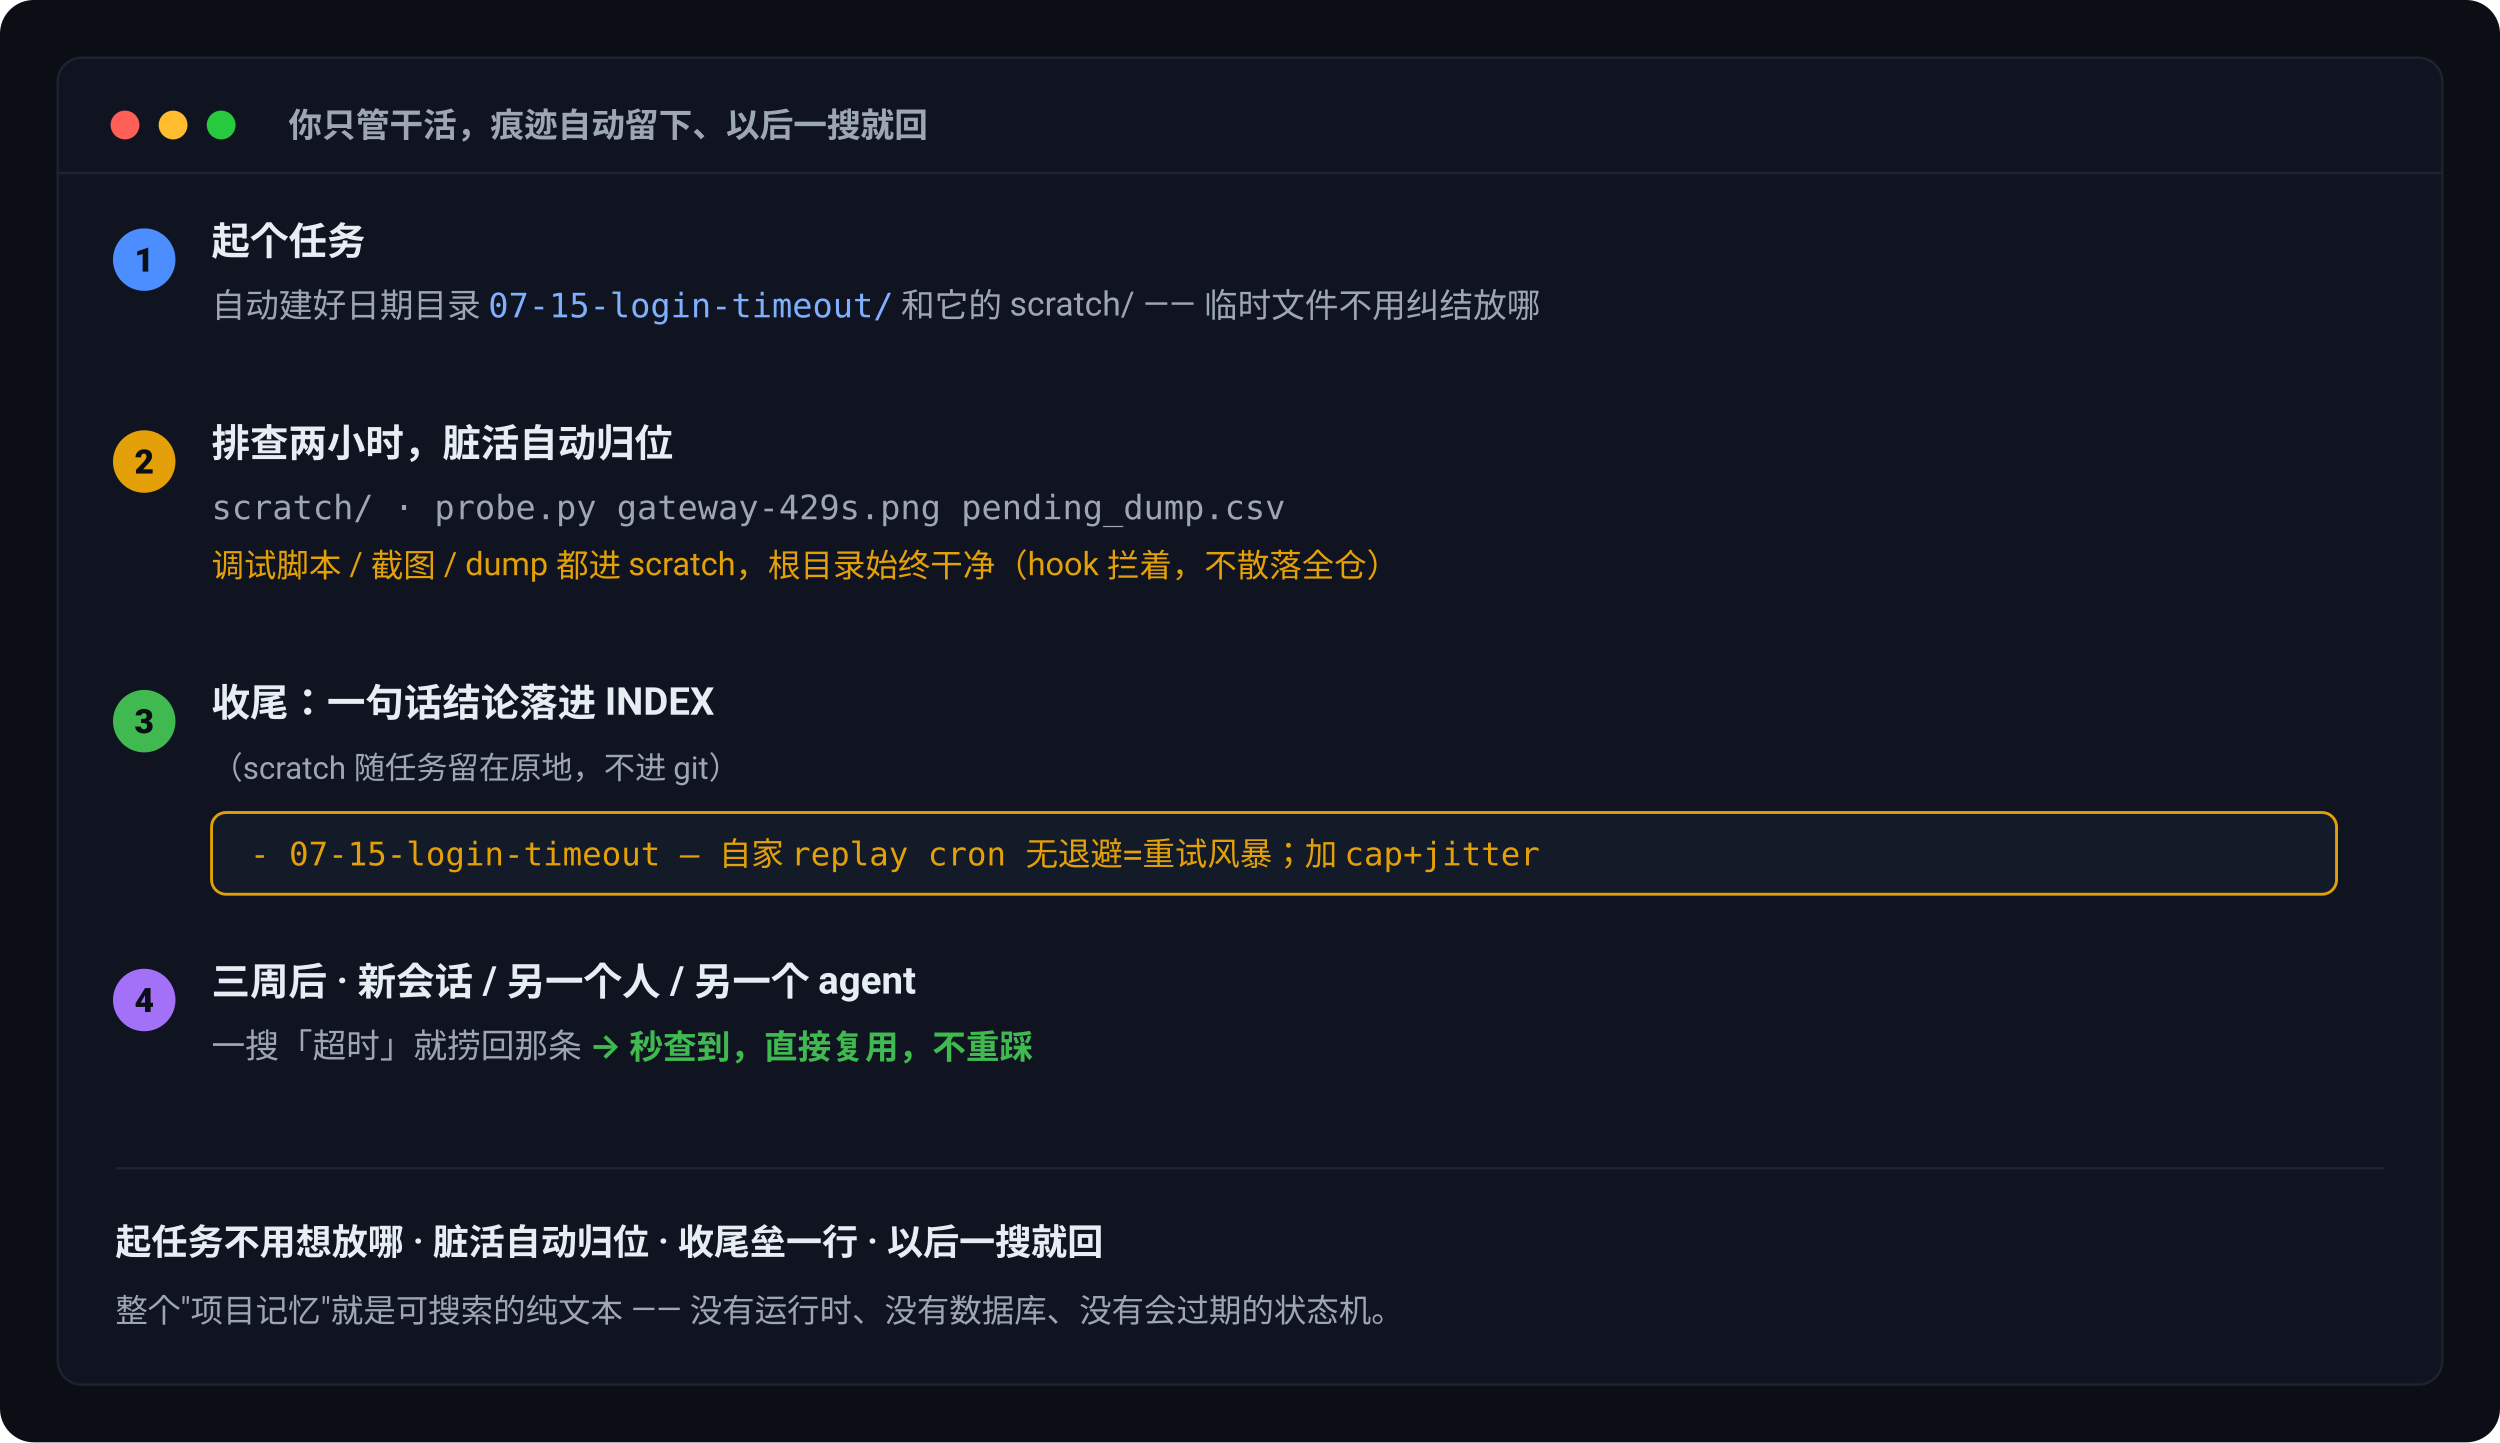
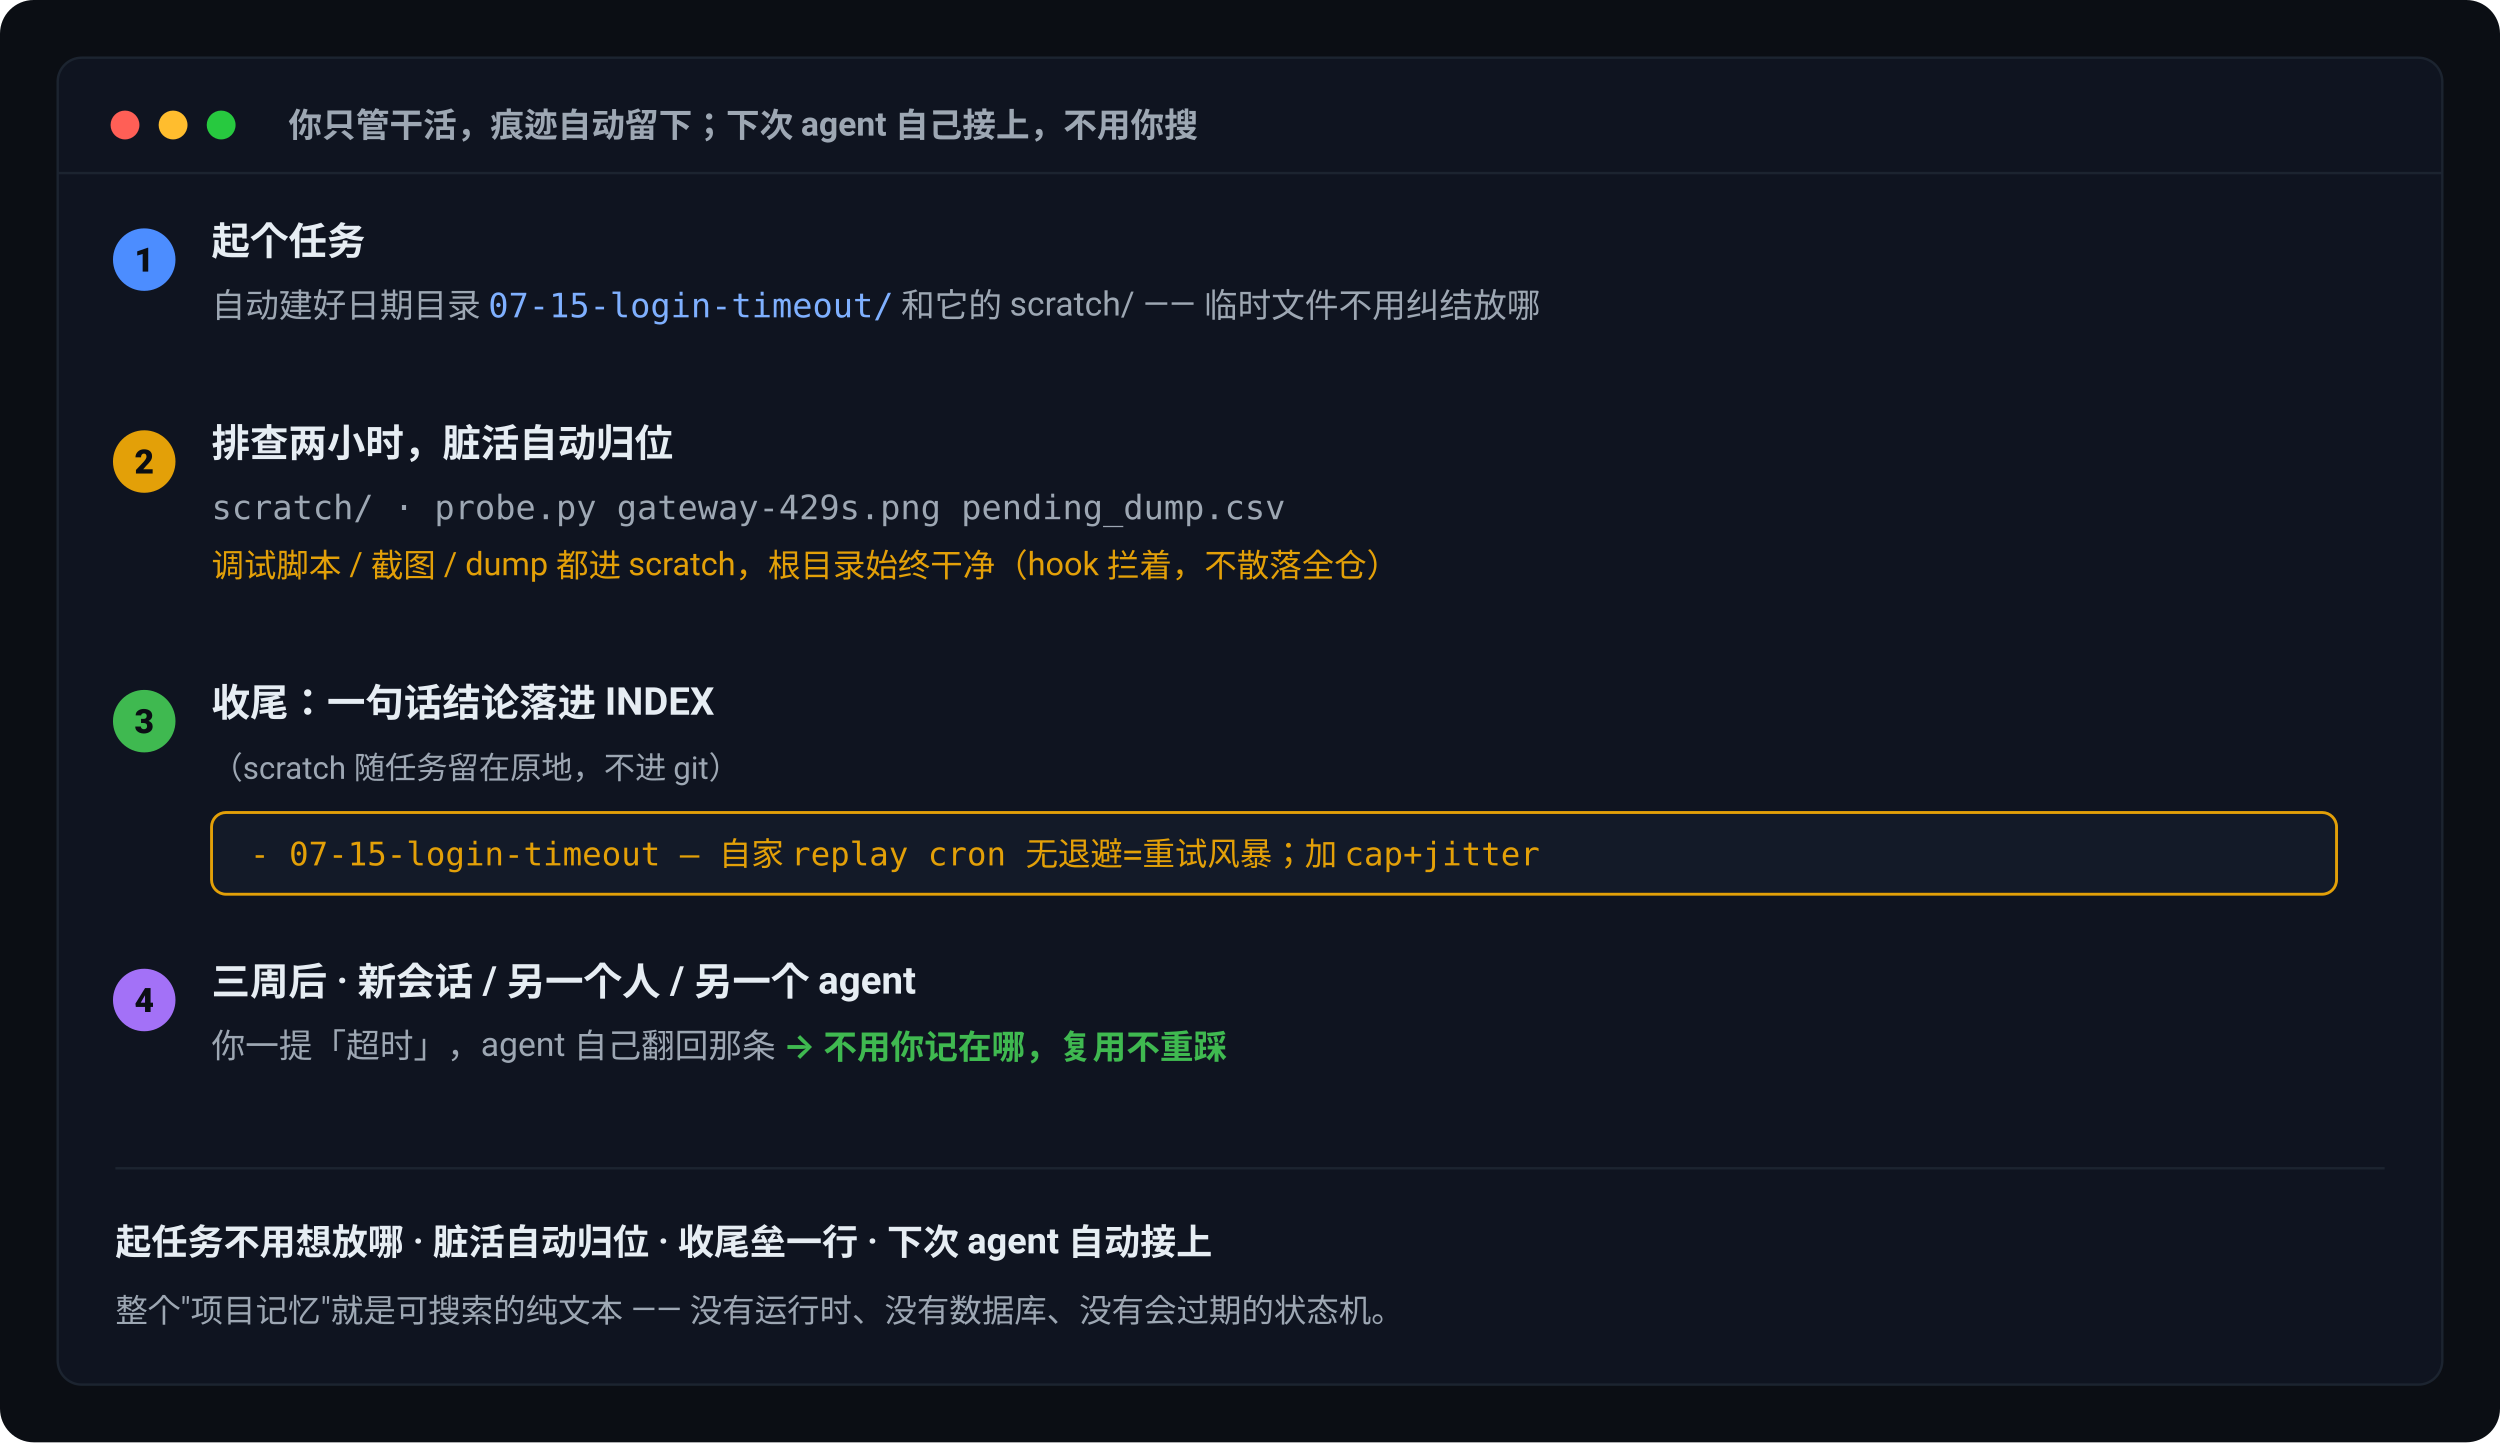
<svg xmlns="http://www.w3.org/2000/svg" width="1040" height="600" viewBox="0 0 1040 600" font-family="-apple-system,'PingFang SC','Microsoft YaHei','Noto Sans SC','Segoe UI',Roboto,sans-serif">
  <rect width="1040" height="600" rx="14" fill="#0B0E14" />
  <rect x="24" y="24" width="992" height="552" rx="10" fill="#0F1420" stroke="#1C2430" stroke-width="1" />
  <circle cx="52" cy="52" r="6" fill="#FF5F56" />
  <circle cx="72" cy="52" r="6" fill="#FFBD2E" />
  <circle cx="92" cy="52" r="6" fill="#27C93F" />
-   <text x="120" y="57" fill="#9DA7B3" font-size="14" font-weight="600">你只管干活，痕迹自动留下、以后一搜就回</text>
+   <text x="120" y="57" fill="#9DA7B3" font-size="14" font-weight="600">你只管干活，痕迹自动留下；下次 agent 自己接上，不用你搜</text>
  <line x1="24" y1="72" x2="1016" y2="72" stroke="#1C2430" stroke-width="1" />
  <circle cx="60" cy="108" r="13" fill="#4C8DFF" />
  <text x="60" y="113" fill="#0B0E14" font-size="14" font-weight="800" text-anchor="middle">1</text>
  <text x="88" y="106" fill="#E6EDF3" font-size="16" font-weight="700">起个任务</text>
  <text x="88" y="132" fill="#9DA7B3" font-size="14">自动建好日期目录 <tspan fill="#7FB0FF" font-family="ui-monospace,Consolas,monospace">07-15-login-timeout/</tspan> 和它的 scratch/ —— 临时文件不用纠结放哪</text>
  <circle cx="60" cy="192" r="13" fill="#E3A008" />
  <text x="60" y="197" fill="#0B0E14" font-size="14" font-weight="800" text-anchor="middle">2</text>
  <text x="88" y="190" fill="#E6EDF3" font-size="16" font-weight="700">排查两小时，脏活自动归位</text>
  <text x="88" y="216" fill="#9DA7B3" font-size="14" font-family="ui-monospace,Consolas,'Microsoft YaHei',monospace">scratch/  ·  probe.py   gateway-429s.png   pending_dump.csv</text>
  <text x="88" y="240" fill="#E3A008" font-size="13.5">调试脚本 / 截图 / dump 都进 scratch，根目录始终干净（hook 拦着，不散落全仓）</text>
  <circle cx="60" cy="300" r="13" fill="#3FB950" />
  <text x="60" y="305" fill="#0B0E14" font-size="14" font-weight="800" text-anchor="middle">3</text>
  <text x="88" y="298" fill="#E6EDF3" font-size="16" font-weight="700">收尾：一句话结论落进 INDEX</text>
  <text x="88" y="324" fill="#9DA7B3" font-size="13">（scratch 随任务留在原地，不进 git）</text>
  <rect x="88" y="338" width="884" height="34" rx="6" fill="#131A28" stroke="#E3A008" stroke-width="1.2" />
  <text x="104" y="360" fill="#E3A008" font-size="13.5" font-family="ui-monospace,Consolas,'Microsoft YaHei',monospace">- 07-15-login-timeout — 自家 replay cron 无退避=重试风暴；加 cap+jitter</text>
  <circle cx="60" cy="416" r="13" fill="#A371F7" />
  <text x="60" y="421" fill="#0B0E14" font-size="14" font-weight="800" text-anchor="middle">4</text>
  <text x="88" y="414" fill="#E6EDF3" font-size="16" font-weight="700">三周后 · 新会话 / 另一个人 / 另一个 agent</text>
-   <text x="88" y="440" fill="#9DA7B3" font-size="14">一搜「超时」就捞回那条 <tspan fill="#3FB950" font-weight="700">→ 秒查到，直接复用，不重踩</tspan>
+   <text x="88" y="440" fill="#9DA7B3" font-size="14">你一提「超时」，agent 自己翻回那条 <tspan fill="#3FB950" font-weight="700">→ 不用你记在哪，复用不重踩</tspan>
  </text>
  <line x1="48" y1="486" x2="992" y2="486" stroke="#1C2430" stroke-width="1" />
-   <text x="48" y="522" fill="#E6EDF3" font-size="15" font-weight="700">起任务不用想放哪 · 脏活自动归位 · 收尾垒一行 · 以后一搜就回</text>
+   <text x="48" y="522" fill="#E6EDF3" font-size="15" font-weight="700">起任务不用想放哪 · 脏活自动归位 · 收尾垒一行 · 下次 agent 自动接上</text>
  <text x="48" y="550" fill="#9DA7B3" font-size="13.5">整个"项目记忆"就是可搜索的纯文本 —— 没有运行时、没有数据库、没有会过期的状态机。</text>
</svg>
